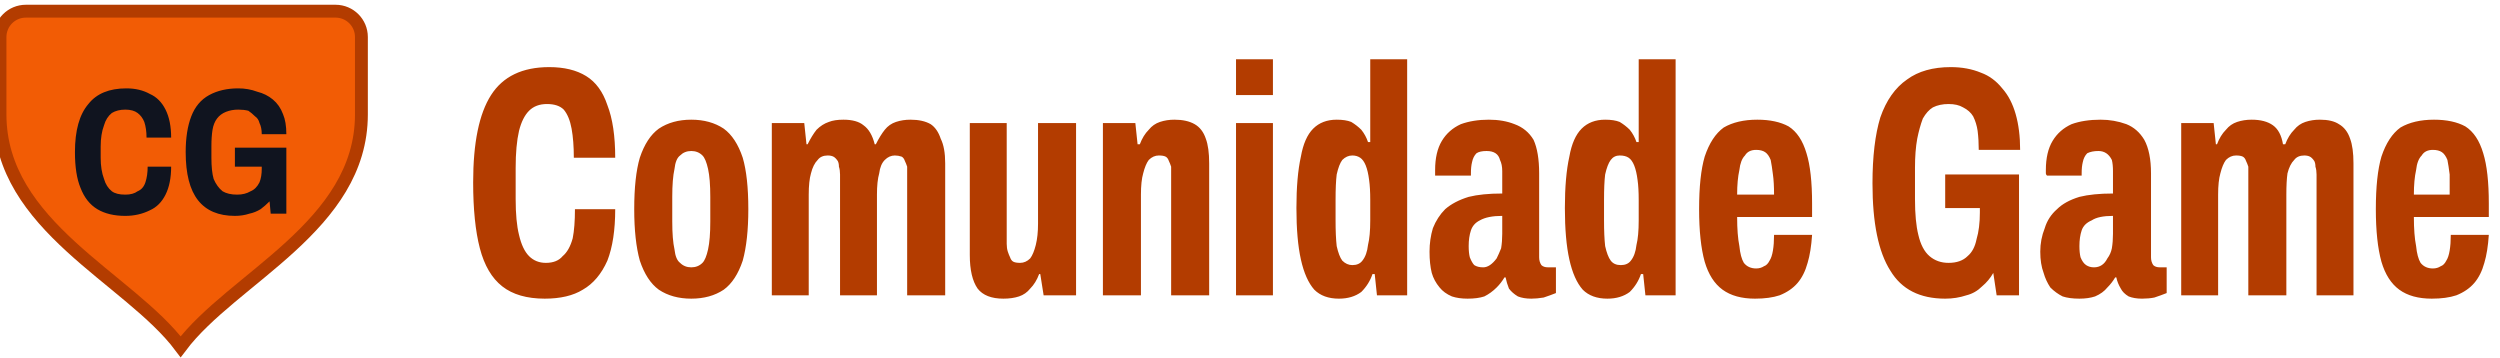
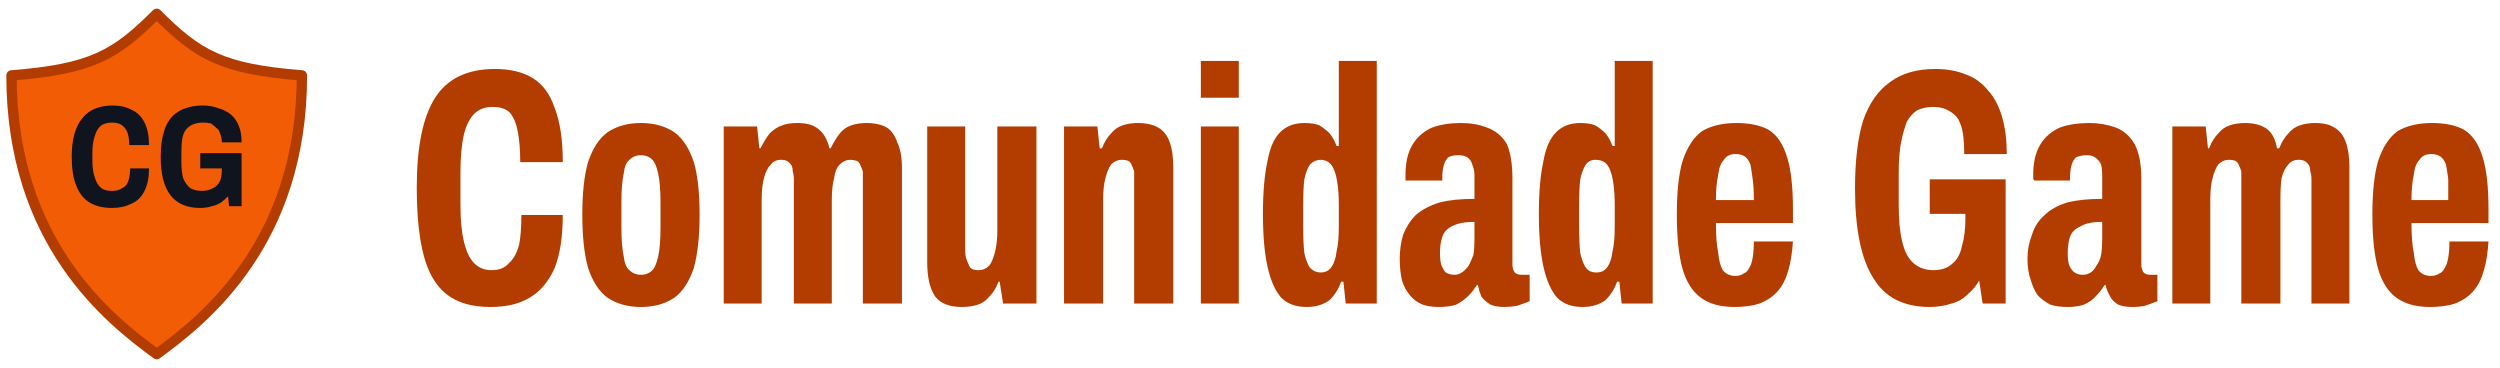
- <svg xmlns="http://www.w3.org/2000/svg" viewBox="0 0 223.5 32" role="img" aria-label="Comunidade Game">
-   <path d="M2.31 1 H30 A2.31 2.31 0 0 1 32.31 3.31 V10.23 C32.31 20.23 20.77 24.85 16.15 31 C11.54 24.85 0 20.23 0 10.23 V3.31 A2.31 2.31 0 0 1 2.31 1 Z" fill="#F25C05" stroke="#B33C00" stroke-width="1.15" />
-   <path d="M11.2 19.3Q9.7 19.3 8.7 18.7Q7.7 18.1 7.2 16.8Q6.7 15.6 6.7 13.6Q6.7 10.7 7.9 9.3Q9 7.9 11.3 7.9Q12.5 7.9 13.4 8.4Q14.3 8.8 14.8 9.8Q15.3 10.8 15.3 12.3H13.1Q13.1 11.5 12.9 10.9Q12.7 10.4 12.3 10.1Q11.9 9.8 11.2 9.8Q10.5 9.8 10 10.1Q9.5 10.5 9.3 11.2Q9 12 9 13.1V14.1Q9 15.2 9.3 16Q9.5 16.7 10 17.1Q10.4 17.4 11.2 17.4Q11.9 17.4 12.3 17.1Q12.8 16.9 13 16.3Q13.2 15.7 13.2 14.9H15.3Q15.3 16.4 14.8 17.4Q14.3 18.4 13.4 18.8Q12.4 19.3 11.2 19.3Z M21 19.3Q18.8 19.3 17.7 17.9Q16.6 16.5 16.6 13.6Q16.6 11.7 17.1 10.4Q17.6 9.1 18.7 8.5Q19.8 7.9 21.3 7.9Q22.2 7.9 23 8.2Q23.8 8.4 24.4 8.9Q25 9.4 25.3 10.2Q25.6 10.9 25.6 12H23.4Q23.4 11.4 23.2 11Q23.1 10.6 22.8 10.4Q22.5 10.1 22.2 9.9Q21.8 9.8 21.3 9.8Q20.7 9.8 20.2 10Q19.7 10.2 19.4 10.6Q19.1 11 19 11.6Q18.9 12.2 18.9 13.1V14.1Q18.9 15.3 19.1 16Q19.4 16.7 19.9 17.1Q20.4 17.4 21.2 17.4Q21.9 17.4 22.4 17.1Q22.9 16.9 23.2 16.3Q23.4 15.8 23.4 15.1V14.9H21V13.2H25.6V19.1H24.2L24.1 18Q23.7 18.4 23.3 18.7Q22.8 19 22.3 19.1Q21.7 19.3 21 19.3Z" fill="#10141F" />
-   <path d="M48.7 26.7Q46.3 26.7 44.9 25.6Q43.5 24.5 42.9 22.2Q42.3 19.9 42.3 16.3Q42.3 11 43.9 8.5Q45.5 6 49.1 6Q51.1 6 52.4 6.8Q53.7 7.6 54.3 9.4Q55 11.2 55 14.1H51.3Q51.3 12.6 51.1 11.5Q50.9 10.4 50.4 9.8Q49.9 9.3 48.9 9.3Q47.9 9.3 47.3 9.9Q46.7 10.5 46.4 11.7Q46.1 13 46.1 15V17.8Q46.1 19.8 46.4 21Q46.7 22.3 47.3 22.9Q47.9 23.5 48.8 23.5Q49.8 23.5 50.3 22.9Q50.9 22.4 51.2 21.3Q51.4 20.3 51.4 18.7H55Q55 21.5 54.3 23.3Q53.5 25.1 52.1 25.9Q50.8 26.7 48.7 26.7Z M61.8 26.7Q60.1 26.7 58.9 25.9Q57.8 25.1 57.2 23.3Q56.7 21.5 56.7 18.7Q56.7 15.8 57.2 14.1Q57.8 12.3 58.9 11.5Q60.1 10.7 61.8 10.7Q63.5 10.7 64.7 11.5Q65.8 12.3 66.4 14.1Q66.9 15.8 66.9 18.7Q66.9 21.5 66.4 23.3Q65.8 25.1 64.7 25.9Q63.5 26.7 61.8 26.7ZM61.8 23.9Q62.4 23.9 62.8 23.5Q63.1 23.2 63.3 22.3Q63.5 21.4 63.5 19.8V17.6Q63.5 16 63.3 15.1Q63.1 14.2 62.8 13.9Q62.4 13.5 61.8 13.5Q61.2 13.5 60.8 13.9Q60.4 14.2 60.3 15.1Q60.1 16 60.1 17.6V19.8Q60.1 21.4 60.3 22.3Q60.4 23.2 60.8 23.5Q61.2 23.9 61.8 23.9Z M69 26.4V11H71.9L72.1 12.9H72.2Q72.6 12.1 73 11.6Q73.5 11.1 74.1 10.9Q74.6 10.7 75.4 10.7Q76.6 10.7 77.2 11.2Q77.9 11.7 78.2 12.9H78.3Q78.7 12.1 79.1 11.6Q79.5 11.1 80.1 10.9Q80.7 10.7 81.4 10.7Q82.5 10.7 83.2 11.1Q83.8 11.5 84.1 12.4Q84.5 13.2 84.5 14.6V26.4H81.1V15.6Q81.1 15.2 81.1 14.9Q81 14.6 80.9 14.4Q80.8 14.1 80.6 14Q80.3 13.9 80 13.9Q79.5 13.9 79.1 14.3Q78.7 14.7 78.6 15.5Q78.4 16.2 78.4 17.4V26.4H75.1V15.6Q75.1 15.2 75 14.9Q75 14.6 74.9 14.4Q74.7 14.1 74.5 14Q74.3 13.9 74 13.9Q73.4 13.9 73.1 14.3Q72.7 14.7 72.5 15.5Q72.3 16.2 72.3 17.4V26.4Z M89.7 26.7Q88.1 26.7 87.4 25.8Q86.7 24.8 86.7 22.8V11H90V21.8Q90 22.2 90.1 22.5Q90.2 22.8 90.3 23Q90.4 23.3 90.6 23.4Q90.8 23.5 91.2 23.5Q91.7 23.5 92.1 23.1Q92.4 22.7 92.6 21.9Q92.8 21.1 92.8 20V11H96.2V26.4H93.3L93 24.5H92.9Q92.6 25.3 92.1 25.8Q91.7 26.3 91.1 26.5Q90.5 26.7 89.7 26.7Z M98.6 26.4V11H101.5L101.7 12.9H101.9Q102.2 12.1 102.7 11.6Q103.1 11.1 103.7 10.9Q104.3 10.7 105 10.7Q106.1 10.7 106.8 11.1Q107.5 11.5 107.8 12.4Q108.1 13.2 108.1 14.6V26.4H104.7V15.6Q104.7 15.2 104.7 14.9Q104.6 14.6 104.5 14.4Q104.4 14.1 104.2 14Q104 13.9 103.6 13.9Q103.1 13.9 102.7 14.3Q102.4 14.7 102.2 15.5Q102 16.2 102 17.4V26.4Z M110.5 8.5V5.3H113.8V8.5ZM110.5 26.4V11H113.8V26.4Z M119.7 26.7Q118.3 26.7 117.5 25.9Q116.7 25 116.3 23.2Q115.9 21.4 115.9 18.6Q115.9 15.8 116.3 14Q116.6 12.3 117.4 11.5Q118.2 10.7 119.5 10.7Q120.3 10.7 120.8 10.9Q121.3 11.2 121.7 11.6Q122.1 12.1 122.3 12.7H122.5V5.3H125.8V26.4H123.1L122.9 24.5H122.7Q122.4 25.4 121.7 26.1Q120.9 26.7 119.7 26.7ZM120.9 23.7Q121.5 23.7 121.8 23.3Q122.2 22.8 122.3 21.9Q122.5 21.1 122.5 19.7V17.9Q122.5 16.8 122.4 16.1Q122.3 15.3 122.1 14.8Q121.9 14.3 121.6 14.1Q121.3 13.9 120.9 13.9Q120.4 13.9 120 14.3Q119.7 14.7 119.5 15.6Q119.4 16.4 119.4 17.9V19.7Q119.4 21.1 119.5 22Q119.7 22.9 120 23.3Q120.4 23.7 120.9 23.7Z M131.2 26.7Q130.4 26.7 129.8 26.5Q129.1 26.2 128.7 25.7Q128.2 25.1 128 24.4Q127.8 23.6 127.8 22.5Q127.8 21.4 128.1 20.4Q128.5 19.4 129.2 18.7Q130 18 131.3 17.6Q132.5 17.3 134.3 17.3V15.3Q134.3 14.7 134.1 14.3Q134 13.9 133.7 13.7Q133.4 13.5 132.9 13.5Q132.3 13.5 132 13.7Q131.7 14 131.6 14.5Q131.5 14.9 131.5 15.5V15.7H128.3Q128.3 15.6 128.3 15.5Q128.3 15.4 128.3 15.2Q128.3 13.6 128.9 12.6Q129.5 11.6 130.6 11.1Q131.7 10.7 133.1 10.7Q134.4 10.7 135.4 11.1Q136.5 11.5 137.1 12.5Q137.6 13.6 137.6 15.5V23Q137.6 23.4 137.8 23.7Q138 23.9 138.4 23.9H139.1V26.2Q138.6 26.4 138 26.6Q137.4 26.7 136.9 26.7Q136.2 26.7 135.7 26.5Q135.2 26.2 134.9 25.8Q134.7 25.3 134.6 24.8H134.5Q134.2 25.3 133.8 25.7Q133.3 26.2 132.7 26.5Q132.1 26.7 131.2 26.7ZM132.6 23.9Q132.9 23.9 133.2 23.7Q133.5 23.5 133.8 23.1Q134 22.7 134.2 22.2Q134.3 21.6 134.3 20.9V19.3Q133 19.3 132.3 19.7Q131.7 20 131.5 20.6Q131.3 21.2 131.3 22Q131.3 22.6 131.4 23Q131.6 23.5 131.8 23.7Q132.1 23.9 132.6 23.9Z M143.7 26.7Q142.3 26.7 141.5 25.9Q140.7 25 140.3 23.2Q139.9 21.4 139.9 18.6Q139.9 15.8 140.3 14Q140.6 12.3 141.4 11.5Q142.2 10.7 143.5 10.7Q144.3 10.7 144.8 10.9Q145.3 11.2 145.7 11.6Q146.1 12.1 146.3 12.7H146.5V5.3H149.8V26.4H147.1L146.9 24.5H146.7Q146.4 25.4 145.7 26.1Q144.9 26.7 143.7 26.7ZM144.9 23.7Q145.5 23.7 145.8 23.3Q146.2 22.8 146.3 21.9Q146.5 21.1 146.5 19.7V17.9Q146.5 16.8 146.4 16.1Q146.3 15.3 146.1 14.8Q145.9 14.3 145.6 14.1Q145.3 13.9 144.8 13.9Q144.3 13.9 144 14.3Q143.7 14.7 143.5 15.6Q143.4 16.4 143.4 17.9V19.7Q143.4 21.1 143.5 22Q143.7 22.9 144 23.3Q144.3 23.7 144.9 23.7Z M156.9 26.7Q155.1 26.7 154 25.9Q152.9 25.1 152.4 23.4Q151.9 21.6 151.9 18.7Q151.9 15.7 152.4 14Q153 12.2 154.1 11.4Q155.3 10.7 157.1 10.7Q158.8 10.7 159.9 11.3Q161 12 161.5 13.7Q162 15.3 162 18.2V19.4H155.3Q155.3 21 155.5 22Q155.6 23 155.9 23.5Q156.3 24 157 24Q157.4 24 157.7 23.8Q158 23.7 158.2 23.3Q158.4 23 158.5 22.4Q158.6 21.8 158.6 21H162Q161.9 22.5 161.6 23.5Q161.3 24.6 160.7 25.3Q160.1 26 159.1 26.4Q158.2 26.7 156.9 26.7ZM155.3 17.4H158.6Q158.6 16.3 158.5 15.6Q158.4 14.8 158.3 14.3Q158.1 13.8 157.8 13.6Q157.5 13.4 157 13.4Q156.3 13.4 156 13.9Q155.6 14.3 155.5 15.2Q155.3 16.1 155.3 17.4Z M173.9 26.7Q170.5 26.7 169 24.2Q167.4 21.7 167.4 16.4Q167.4 12.8 168.1 10.5Q168.9 8.2 170.5 7.1Q172 6 174.4 6Q175.9 6 177.1 6.5Q178.2 6.9 179 7.9Q179.8 8.8 180.2 10.2Q180.6 11.6 180.6 13.4H176.9Q176.9 12.5 176.8 11.7Q176.7 11 176.4 10.4Q176.1 9.9 175.5 9.6Q175 9.3 174.2 9.3Q173.4 9.3 172.8 9.6Q172.3 9.9 171.9 10.6Q171.6 11.4 171.4 12.4Q171.2 13.5 171.2 15V17.8Q171.2 19.8 171.5 21Q171.8 22.3 172.5 22.9Q173.2 23.5 174.2 23.5Q175.3 23.5 175.9 22.9Q176.5 22.4 176.7 21.4Q177 20.4 177 19V18.6H173.9V15.6H180.5V26.4H178.5L178.2 24.4Q177.8 25.1 177.2 25.6Q176.6 26.2 175.8 26.4Q174.9 26.7 173.9 26.7Z M185.9 26.7Q185 26.7 184.4 26.5Q183.8 26.2 183.3 25.7Q182.9 25.1 182.7 24.4Q182.4 23.6 182.4 22.5Q182.4 21.4 182.8 20.4Q183.1 19.4 183.9 18.7Q184.6 18 185.9 17.6Q187.1 17.3 188.9 17.3V15.3Q188.9 14.7 188.8 14.3Q188.6 13.9 188.3 13.7Q188 13.5 187.6 13.5Q187 13.5 186.6 13.7Q186.3 14 186.2 14.5Q186.1 14.9 186.1 15.5V15.7H183Q182.9 15.6 182.9 15.5Q182.9 15.4 182.9 15.2Q182.9 13.6 183.5 12.6Q184.1 11.6 185.2 11.1Q186.3 10.7 187.8 10.7Q189 10.7 190.1 11.1Q191.1 11.5 191.7 12.5Q192.3 13.6 192.3 15.5V23Q192.3 23.4 192.5 23.7Q192.7 23.9 193.1 23.9H193.7V26.2Q193.2 26.4 192.6 26.6Q192.1 26.7 191.5 26.7Q190.8 26.7 190.3 26.5Q189.8 26.2 189.6 25.8Q189.3 25.3 189.2 24.8H189.1Q188.8 25.3 188.4 25.7Q188 26.2 187.3 26.5Q186.7 26.7 185.9 26.7ZM187.2 23.9Q187.6 23.9 187.9 23.7Q188.2 23.5 188.4 23.1Q188.7 22.7 188.8 22.2Q188.9 21.6 188.9 20.9V19.3Q187.6 19.3 187 19.7Q186.3 20 186.1 20.6Q185.9 21.2 185.9 22Q185.9 22.6 186 23Q186.2 23.5 186.5 23.7Q186.8 23.9 187.2 23.9Z M195 26.4V11H197.9L198.1 12.9H198.2Q198.5 12.1 199 11.6Q199.4 11.1 200 10.9Q200.6 10.7 201.3 10.7Q202.5 10.7 203.2 11.2Q203.9 11.7 204.1 12.9H204.3Q204.6 12.1 205.1 11.6Q205.5 11.1 206.1 10.9Q206.7 10.7 207.4 10.7Q208.5 10.7 209.1 11.1Q209.8 11.5 210.1 12.4Q210.4 13.2 210.4 14.6V26.4H207.1V15.6Q207.1 15.2 207 14.9Q207 14.6 206.9 14.4Q206.7 14.1 206.5 14Q206.3 13.9 206 13.9Q205.4 13.9 205.1 14.3Q204.7 14.7 204.5 15.5Q204.4 16.2 204.4 17.4V26.4H201V15.6Q201 15.2 201 14.9Q200.9 14.6 200.8 14.4Q200.7 14.1 200.5 14Q200.3 13.9 199.9 13.9Q199.4 13.9 199 14.3Q198.7 14.7 198.5 15.5Q198.3 16.2 198.3 17.4V26.4Z M217.4 26.7Q215.6 26.7 214.5 25.9Q213.4 25.1 212.9 23.4Q212.4 21.6 212.4 18.7Q212.4 15.7 212.9 14Q213.5 12.2 214.6 11.4Q215.8 10.7 217.6 10.7Q219.3 10.7 220.4 11.3Q221.5 12 222 13.7Q222.5 15.3 222.5 18.2V19.4H215.8Q215.8 21 216 22Q216.1 23 216.4 23.5Q216.8 24 217.5 24Q217.9 24 218.2 23.8Q218.5 23.7 218.7 23.3Q218.9 23 219 22.4Q219.1 21.8 219.1 21H222.5Q222.4 22.5 222.1 23.5Q221.8 24.6 221.2 25.3Q220.6 26 219.6 26.4Q218.7 26.7 217.4 26.7ZM215.8 17.4H219Q219 16.3 219 15.6Q218.9 14.8 218.8 14.3Q218.6 13.8 218.3 13.6Q218 13.4 217.5 13.4Q216.8 13.4 216.5 13.9Q216.1 14.3 216 15.2Q215.8 16.1 215.8 17.4Z" fill="#B33C00" />
+ <svg xmlns="http://www.w3.org/2000/svg" viewBox="0 0 217.45 32" role="img" aria-label="Comunidade Game">
+   <path d="M13.63 1.2C17.23 4.8 19.28 6 26.26 6.56C26.26 21.09 17.77 27.78 13.63 30.8C9.49 27.78 1 21.09 1 6.56C7.98 6 10.03 4.8 13.63 1.2Z" fill="#F25C05" stroke="#B33C00" stroke-width="0.9" stroke-linejoin="round" />
+   <path d="M11.2 19.3Q9.7 19.3 8.7 18.7Q7.7 18.1 7.2 16.8Q6.7 15.6 6.7 13.6Q6.7 10.7 7.9 9.3Q9 7.9 11.3 7.9Q12.5 7.9 13.4 8.4Q14.3 8.8 14.8 9.8Q15.3 10.8 15.3 12.3H13.1Q13.1 11.5 12.9 10.9Q12.7 10.4 12.3 10.1Q11.9 9.8 11.2 9.8Q10.5 9.8 10 10.1Q9.5 10.5 9.3 11.2Q9 12 9 13.1V14.1Q9 15.2 9.3 16Q9.5 16.7 10 17.1Q10.4 17.4 11.2 17.4Q11.9 17.4 12.3 17.1Q12.8 16.9 13 16.3Q13.2 15.7 13.2 14.9H15.3Q15.3 16.4 14.8 17.4Q14.3 18.4 13.4 18.8Q12.4 19.3 11.2 19.3Z M21 19.3Q18.8 19.3 17.7 17.9Q16.6 16.5 16.6 13.6Q16.6 11.7 17.1 10.4Q17.6 9.1 18.7 8.5Q19.8 7.9 21.3 7.9Q22.2 7.9 23 8.2Q23.8 8.4 24.4 8.9Q25 9.4 25.3 10.2Q25.6 10.9 25.6 12H23.4Q23.4 11.4 23.2 11Q23.1 10.6 22.8 10.4Q22.5 10.1 22.2 9.9Q21.8 9.8 21.3 9.8Q20.7 9.8 20.2 10Q19.7 10.2 19.4 10.6Q19.1 11 19 11.6Q18.9 12.2 18.9 13.1V14.1Q18.9 15.3 19.1 16Q19.4 16.7 19.9 17.1Q20.4 17.4 21.2 17.4Q21.9 17.4 22.4 17.1Q22.9 16.9 23.2 16.3Q23.4 15.8 23.4 15.1V14.9H21V13.2H25.6V19.1H24.2L24.1 18Q23.7 18.4 23.3 18.7Q22.8 19 22.3 19.1Q21.7 19.3 21 19.3Z" fill="#10141F" transform="translate(1 3) scale(0.7818)" />
+   <path d="M48.7 26.7Q46.3 26.7 44.9 25.6Q43.5 24.5 42.9 22.2Q42.3 19.9 42.3 16.3Q42.3 11 43.9 8.5Q45.5 6 49.1 6Q51.1 6 52.4 6.8Q53.7 7.6 54.3 9.4Q55 11.2 55 14.1H51.3Q51.3 12.6 51.1 11.5Q50.9 10.4 50.4 9.8Q49.9 9.3 48.9 9.3Q47.9 9.3 47.3 9.9Q46.7 10.5 46.4 11.7Q46.1 13 46.1 15V17.8Q46.1 19.8 46.4 21Q46.7 22.3 47.3 22.9Q47.9 23.5 48.8 23.5Q49.8 23.5 50.3 22.9Q50.9 22.4 51.2 21.3Q51.4 20.3 51.4 18.7H55Q55 21.5 54.3 23.3Q53.5 25.1 52.1 25.9Q50.8 26.7 48.7 26.7Z M61.8 26.7Q60.1 26.7 58.9 25.9Q57.8 25.1 57.2 23.3Q56.7 21.5 56.7 18.7Q56.7 15.8 57.2 14.1Q57.8 12.3 58.9 11.5Q60.1 10.7 61.8 10.7Q63.5 10.7 64.7 11.5Q65.8 12.3 66.4 14.1Q66.9 15.8 66.9 18.7Q66.9 21.5 66.4 23.3Q65.8 25.1 64.7 25.9Q63.5 26.7 61.8 26.7ZM61.8 23.9Q62.4 23.9 62.8 23.5Q63.1 23.2 63.3 22.3Q63.5 21.4 63.5 19.8V17.6Q63.5 16 63.3 15.1Q63.1 14.2 62.8 13.9Q62.4 13.5 61.8 13.5Q61.2 13.5 60.8 13.9Q60.4 14.2 60.3 15.1Q60.1 16 60.1 17.6V19.8Q60.1 21.4 60.3 22.3Q60.4 23.2 60.8 23.5Q61.2 23.9 61.8 23.9Z M69 26.4V11H71.9L72.1 12.9H72.2Q72.6 12.1 73 11.6Q73.5 11.1 74.1 10.9Q74.6 10.7 75.4 10.7Q76.6 10.7 77.2 11.2Q77.9 11.7 78.2 12.9H78.3Q78.7 12.1 79.1 11.6Q79.5 11.1 80.1 10.9Q80.7 10.7 81.4 10.7Q82.5 10.7 83.2 11.1Q83.8 11.5 84.1 12.4Q84.5 13.2 84.5 14.6V26.4H81.1V15.6Q81.1 15.2 81.1 14.9Q81 14.6 80.9 14.4Q80.8 14.1 80.6 14Q80.3 13.9 80 13.9Q79.5 13.9 79.1 14.3Q78.7 14.7 78.6 15.5Q78.4 16.2 78.4 17.4V26.4H75.1V15.6Q75.1 15.2 75 14.9Q75 14.6 74.9 14.4Q74.7 14.1 74.5 14Q74.3 13.9 74 13.9Q73.4 13.9 73.1 14.3Q72.7 14.7 72.5 15.5Q72.3 16.2 72.3 17.4V26.4Z M89.7 26.7Q88.1 26.7 87.4 25.8Q86.7 24.8 86.7 22.8V11H90V21.8Q90 22.2 90.1 22.5Q90.2 22.8 90.3 23Q90.4 23.3 90.6 23.4Q90.8 23.5 91.2 23.5Q91.7 23.5 92.1 23.1Q92.4 22.7 92.6 21.9Q92.8 21.1 92.8 20V11H96.2V26.4H93.3L93 24.5H92.9Q92.6 25.3 92.1 25.8Q91.7 26.3 91.1 26.5Q90.5 26.7 89.7 26.7Z M98.6 26.4V11H101.5L101.7 12.9H101.9Q102.2 12.1 102.7 11.6Q103.1 11.1 103.7 10.9Q104.3 10.7 105 10.7Q106.1 10.7 106.8 11.1Q107.5 11.5 107.8 12.4Q108.1 13.2 108.1 14.6V26.4H104.7V15.6Q104.7 15.2 104.7 14.9Q104.6 14.6 104.5 14.4Q104.4 14.1 104.2 14Q104 13.9 103.6 13.9Q103.1 13.9 102.7 14.3Q102.4 14.7 102.2 15.5Q102 16.2 102 17.4V26.4Z M110.5 8.5V5.3H113.8V8.5ZM110.5 26.4V11H113.8V26.4Z M119.7 26.7Q118.3 26.7 117.5 25.9Q116.7 25 116.3 23.2Q115.9 21.4 115.9 18.6Q115.9 15.8 116.3 14Q116.6 12.3 117.4 11.5Q118.2 10.7 119.5 10.7Q120.3 10.7 120.8 10.9Q121.3 11.2 121.7 11.6Q122.1 12.1 122.3 12.7H122.5V5.3H125.8V26.4H123.1L122.9 24.5H122.7Q122.4 25.4 121.7 26.1Q120.9 26.7 119.7 26.7ZM120.9 23.7Q121.5 23.7 121.8 23.3Q122.2 22.8 122.3 21.9Q122.5 21.1 122.5 19.7V17.9Q122.5 16.8 122.4 16.1Q122.3 15.3 122.1 14.8Q121.9 14.3 121.6 14.1Q121.3 13.9 120.9 13.9Q120.4 13.9 120 14.3Q119.7 14.7 119.5 15.6Q119.4 16.4 119.4 17.9V19.7Q119.4 21.1 119.5 22Q119.7 22.9 120 23.3Q120.4 23.7 120.9 23.7Z M131.2 26.7Q130.4 26.7 129.8 26.5Q129.1 26.2 128.7 25.7Q128.2 25.1 128 24.4Q127.8 23.6 127.8 22.5Q127.8 21.4 128.1 20.4Q128.5 19.4 129.2 18.7Q130 18 131.3 17.6Q132.5 17.3 134.3 17.3V15.3Q134.3 14.7 134.1 14.3Q134 13.9 133.7 13.7Q133.4 13.5 132.9 13.5Q132.3 13.5 132 13.7Q131.7 14 131.6 14.5Q131.5 14.9 131.5 15.5V15.7H128.3Q128.3 15.6 128.3 15.5Q128.3 15.4 128.3 15.2Q128.3 13.6 128.9 12.6Q129.5 11.6 130.6 11.1Q131.7 10.7 133.1 10.7Q134.4 10.7 135.4 11.1Q136.5 11.5 137.1 12.5Q137.6 13.6 137.6 15.5V23Q137.6 23.4 137.8 23.7Q138 23.9 138.4 23.9H139.1V26.2Q138.6 26.4 138 26.6Q137.4 26.7 136.9 26.7Q136.2 26.7 135.7 26.5Q135.2 26.2 134.9 25.8Q134.7 25.3 134.6 24.8H134.5Q134.2 25.3 133.8 25.7Q133.3 26.2 132.7 26.5Q132.1 26.7 131.2 26.7ZM132.6 23.9Q132.9 23.9 133.2 23.7Q133.5 23.5 133.8 23.1Q134 22.7 134.2 22.2Q134.3 21.6 134.3 20.9V19.3Q133 19.3 132.3 19.7Q131.7 20 131.5 20.6Q131.3 21.2 131.3 22Q131.3 22.6 131.4 23Q131.6 23.5 131.8 23.7Q132.1 23.9 132.6 23.9Z M143.7 26.7Q142.3 26.7 141.5 25.9Q140.7 25 140.3 23.2Q139.9 21.4 139.9 18.6Q139.9 15.8 140.3 14Q140.6 12.3 141.4 11.5Q142.2 10.7 143.5 10.7Q144.3 10.7 144.8 10.9Q145.3 11.2 145.7 11.6Q146.1 12.1 146.3 12.7H146.5V5.3H149.8V26.4H147.1L146.9 24.5H146.7Q146.4 25.4 145.7 26.1Q144.9 26.7 143.7 26.7ZM144.9 23.7Q145.5 23.7 145.8 23.3Q146.2 22.8 146.3 21.9Q146.5 21.1 146.5 19.7V17.9Q146.5 16.8 146.4 16.1Q146.3 15.3 146.1 14.8Q145.9 14.3 145.6 14.1Q145.3 13.9 144.8 13.9Q144.3 13.9 144 14.3Q143.7 14.7 143.5 15.6Q143.4 16.4 143.4 17.9V19.7Q143.4 21.1 143.5 22Q143.7 22.9 144 23.3Q144.3 23.7 144.9 23.7Z M156.9 26.7Q155.1 26.7 154 25.9Q152.9 25.1 152.4 23.4Q151.9 21.6 151.9 18.7Q151.9 15.7 152.4 14Q153 12.2 154.1 11.4Q155.3 10.7 157.1 10.7Q158.8 10.7 159.9 11.3Q161 12 161.5 13.7Q162 15.3 162 18.2V19.4H155.3Q155.3 21 155.5 22Q155.6 23 155.9 23.5Q156.3 24 157 24Q157.4 24 157.7 23.8Q158 23.7 158.2 23.3Q158.4 23 158.5 22.4Q158.6 21.8 158.6 21H162Q161.9 22.5 161.6 23.5Q161.3 24.6 160.7 25.3Q160.1 26 159.1 26.4Q158.2 26.7 156.9 26.7ZM155.3 17.4H158.6Q158.6 16.3 158.5 15.6Q158.4 14.8 158.3 14.3Q158.1 13.8 157.8 13.6Q157.5 13.4 157 13.4Q156.3 13.4 156 13.9Q155.6 14.3 155.5 15.2Q155.3 16.1 155.3 17.4Z M173.9 26.7Q170.5 26.7 169 24.2Q167.4 21.7 167.4 16.4Q167.4 12.8 168.1 10.5Q168.9 8.2 170.5 7.1Q172 6 174.4 6Q175.9 6 177.1 6.5Q178.2 6.9 179 7.9Q179.8 8.8 180.2 10.2Q180.6 11.6 180.6 13.4H176.9Q176.9 12.5 176.8 11.7Q176.7 11 176.4 10.4Q176.1 9.9 175.5 9.6Q175 9.3 174.2 9.3Q173.4 9.3 172.8 9.6Q172.3 9.9 171.9 10.6Q171.6 11.4 171.4 12.4Q171.2 13.5 171.2 15V17.8Q171.2 19.8 171.5 21Q171.8 22.3 172.5 22.9Q173.2 23.5 174.2 23.5Q175.3 23.5 175.9 22.9Q176.5 22.4 176.7 21.4Q177 20.4 177 19V18.6H173.9V15.6H180.5V26.4H178.5L178.2 24.4Q177.8 25.1 177.2 25.6Q176.6 26.2 175.8 26.4Q174.9 26.7 173.9 26.7Z M185.9 26.7Q185 26.7 184.4 26.5Q183.8 26.2 183.3 25.7Q182.9 25.1 182.7 24.4Q182.4 23.6 182.4 22.5Q182.4 21.4 182.8 20.4Q183.1 19.4 183.9 18.7Q184.6 18 185.9 17.6Q187.1 17.3 188.9 17.3V15.3Q188.9 14.7 188.8 14.3Q188.6 13.9 188.3 13.7Q188 13.5 187.6 13.5Q187 13.5 186.6 13.7Q186.3 14 186.2 14.5Q186.1 14.9 186.1 15.5V15.7H183Q182.9 15.6 182.9 15.5Q182.9 15.4 182.9 15.2Q182.9 13.6 183.5 12.6Q184.1 11.6 185.2 11.1Q186.3 10.7 187.8 10.7Q189 10.7 190.1 11.1Q191.1 11.5 191.7 12.5Q192.3 13.6 192.3 15.5V23Q192.3 23.4 192.5 23.7Q192.7 23.9 193.1 23.9H193.7V26.2Q193.2 26.4 192.6 26.6Q192.1 26.7 191.5 26.7Q190.8 26.7 190.3 26.5Q189.8 26.2 189.6 25.8Q189.3 25.3 189.2 24.8H189.1Q188.8 25.3 188.4 25.7Q188 26.2 187.3 26.5Q186.7 26.7 185.9 26.7ZM187.2 23.9Q187.6 23.9 187.9 23.7Q188.2 23.5 188.4 23.1Q188.7 22.7 188.8 22.2Q188.9 21.6 188.9 20.9V19.3Q187.6 19.3 187 19.7Q186.3 20 186.1 20.6Q185.9 21.2 185.9 22Q185.9 22.6 186 23Q186.2 23.5 186.5 23.7Q186.8 23.9 187.2 23.9Z M195 26.4V11H197.9L198.1 12.9H198.2Q198.5 12.1 199 11.6Q199.4 11.1 200 10.9Q200.6 10.7 201.3 10.7Q202.5 10.7 203.2 11.2Q203.9 11.7 204.1 12.9H204.3Q204.6 12.1 205.1 11.6Q205.5 11.1 206.1 10.9Q206.7 10.7 207.4 10.7Q208.5 10.7 209.1 11.1Q209.8 11.5 210.1 12.4Q210.4 13.2 210.4 14.6V26.4H207.1V15.6Q207.1 15.2 207 14.9Q207 14.6 206.9 14.4Q206.7 14.1 206.5 14Q206.3 13.9 206 13.9Q205.4 13.9 205.1 14.3Q204.7 14.7 204.5 15.5Q204.4 16.2 204.4 17.4V26.4H201V15.6Q201 15.2 201 14.9Q200.9 14.6 200.8 14.4Q200.7 14.1 200.5 14Q200.3 13.9 199.9 13.9Q199.4 13.9 199 14.3Q198.7 14.7 198.5 15.5Q198.3 16.2 198.3 17.4V26.4Z M217.4 26.7Q215.6 26.7 214.5 25.9Q213.4 25.1 212.9 23.4Q212.4 21.6 212.4 18.7Q212.4 15.7 212.9 14Q213.5 12.2 214.6 11.4Q215.8 10.7 217.6 10.7Q219.3 10.7 220.4 11.3Q221.5 12 222 13.7Q222.5 15.3 222.5 18.2V19.4H215.8Q215.8 21 216 22Q216.1 23 216.4 23.5Q216.8 24 217.5 24Q217.9 24 218.2 23.8Q218.5 23.7 218.7 23.3Q218.9 23 219 22.4Q219.1 21.8 219.1 21H222.5Q222.4 22.5 222.1 23.5Q221.8 24.6 221.2 25.3Q220.6 26 219.6 26.4Q218.7 26.7 217.4 26.7ZM215.8 17.4H219Q219 16.3 219 15.6Q218.9 14.8 218.8 14.3Q218.6 13.8 218.3 13.6Q218 13.4 217.5 13.4Q216.8 13.4 216.5 13.9Q216.1 14.3 216 15.2Q215.8 16.1 215.8 17.4Z" fill="#B33C00" transform="translate(-6.05 0)" />
</svg>
